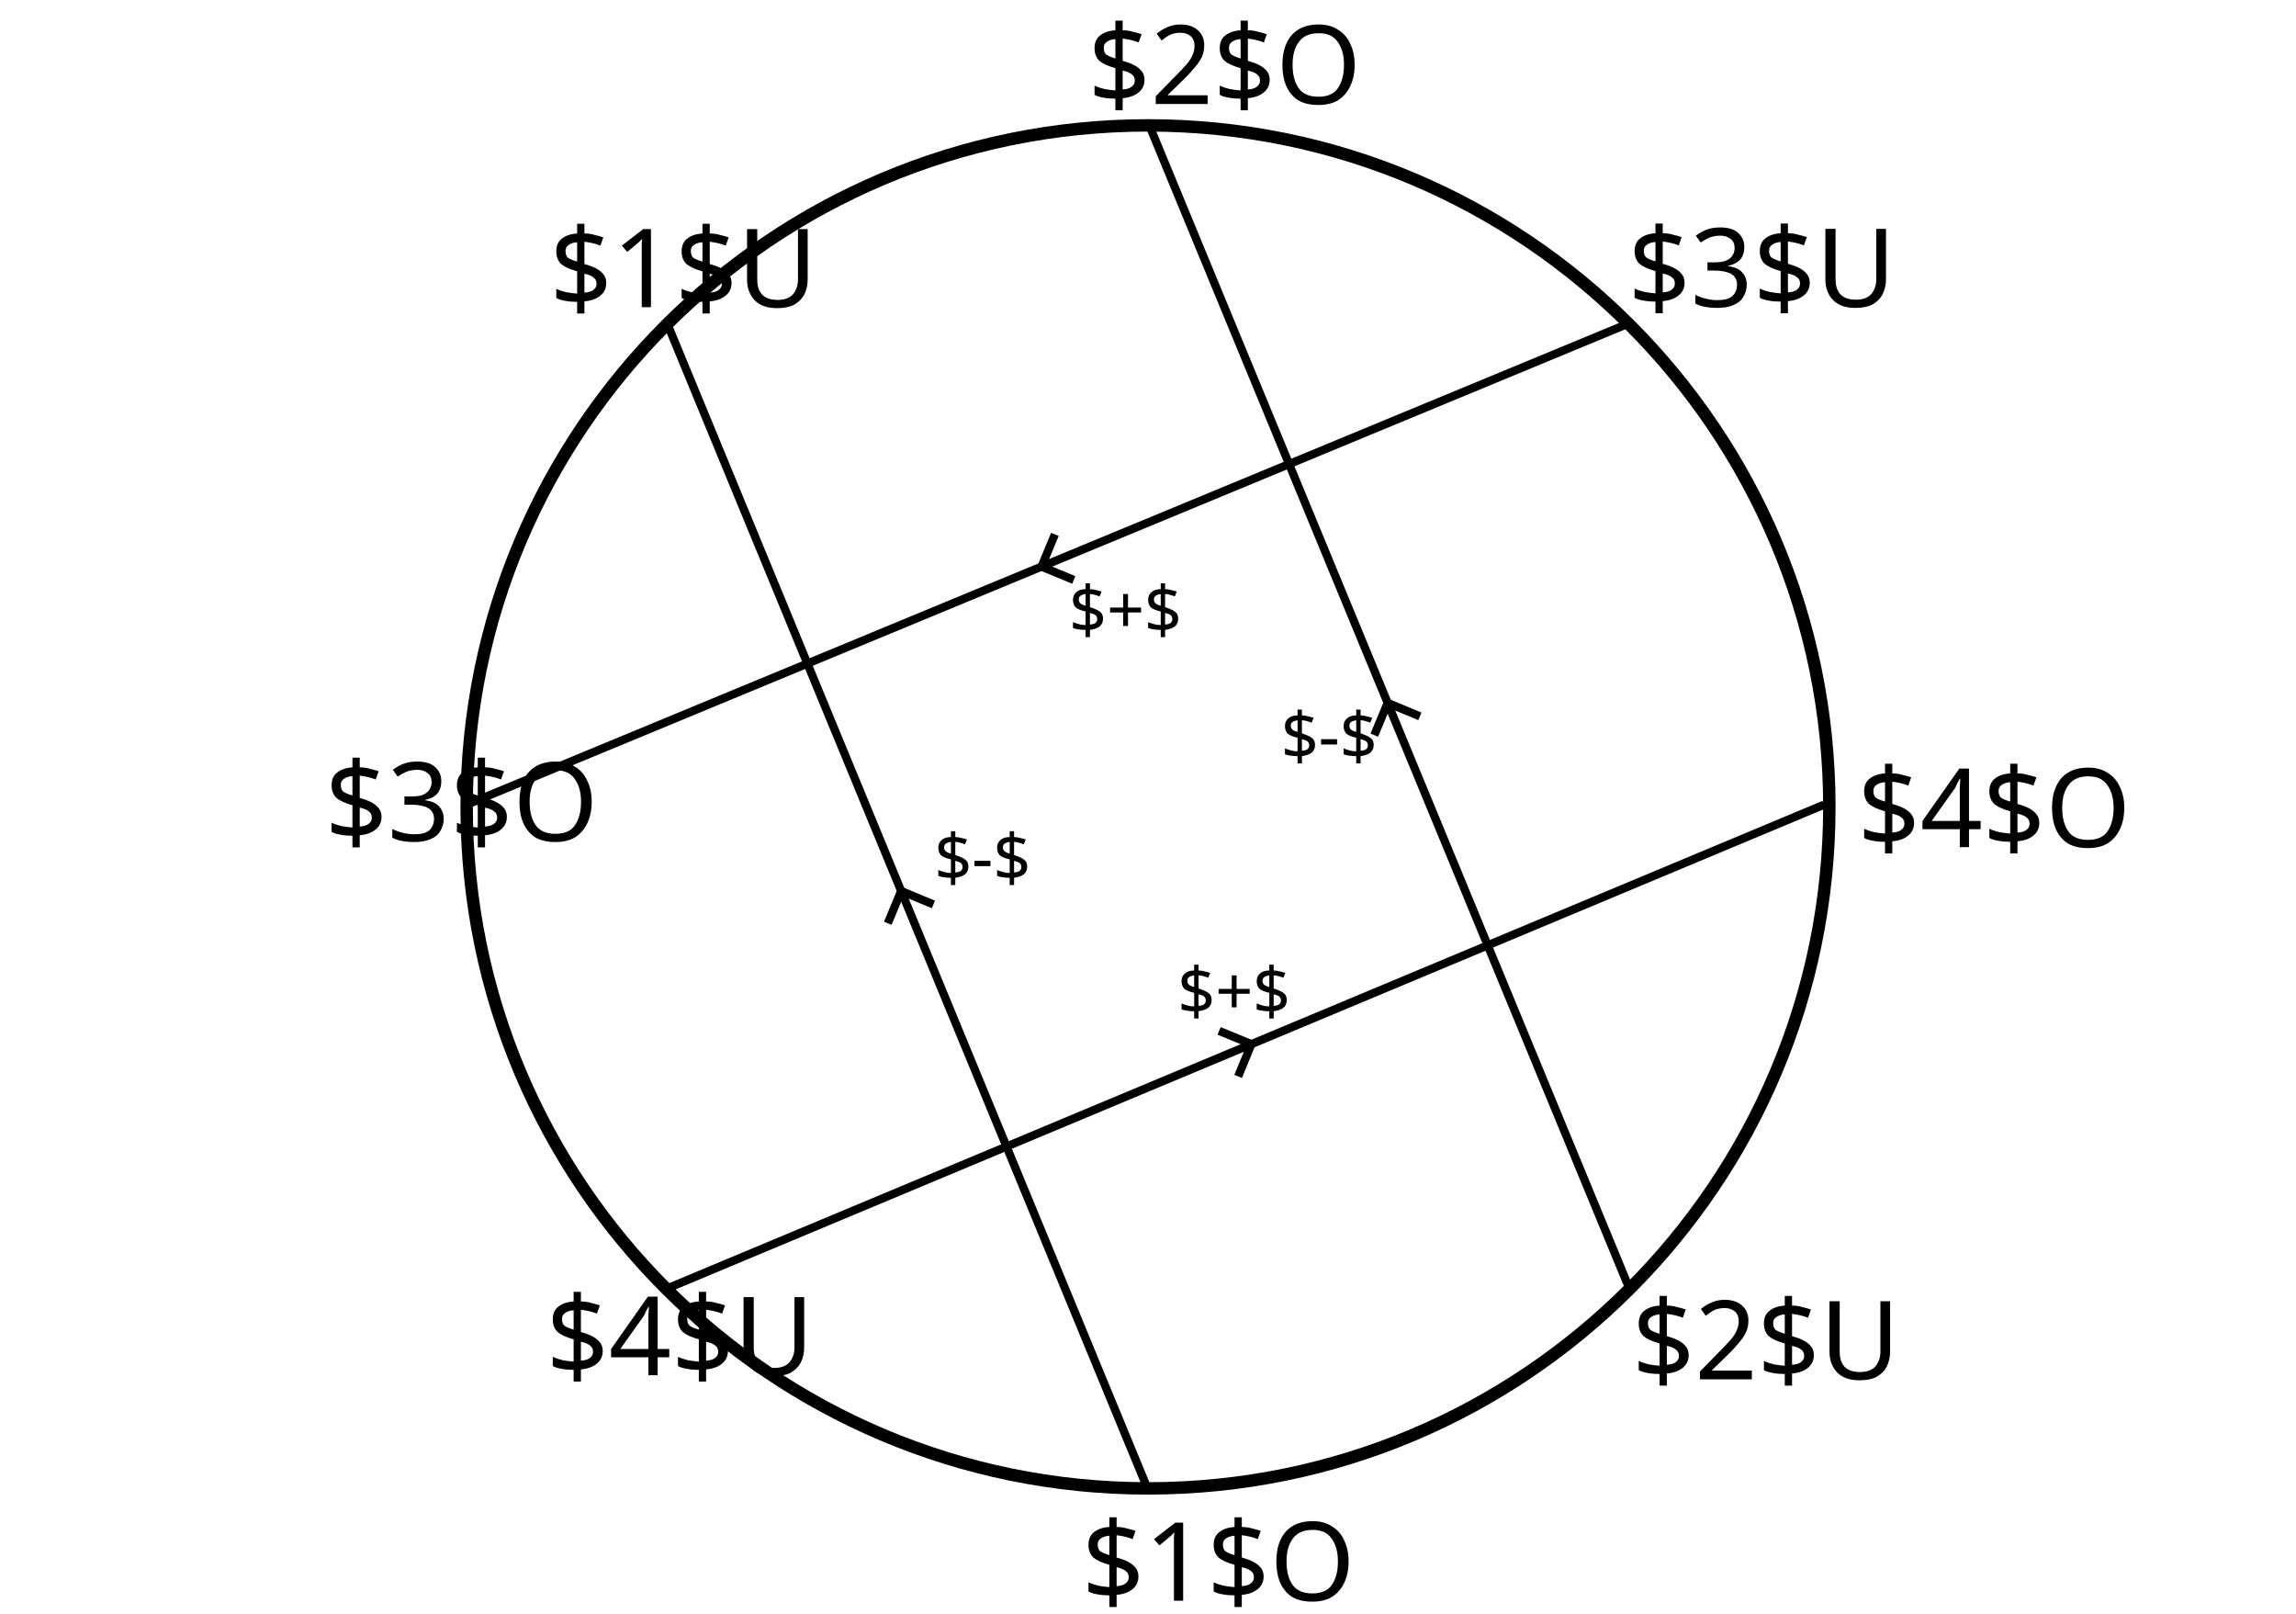
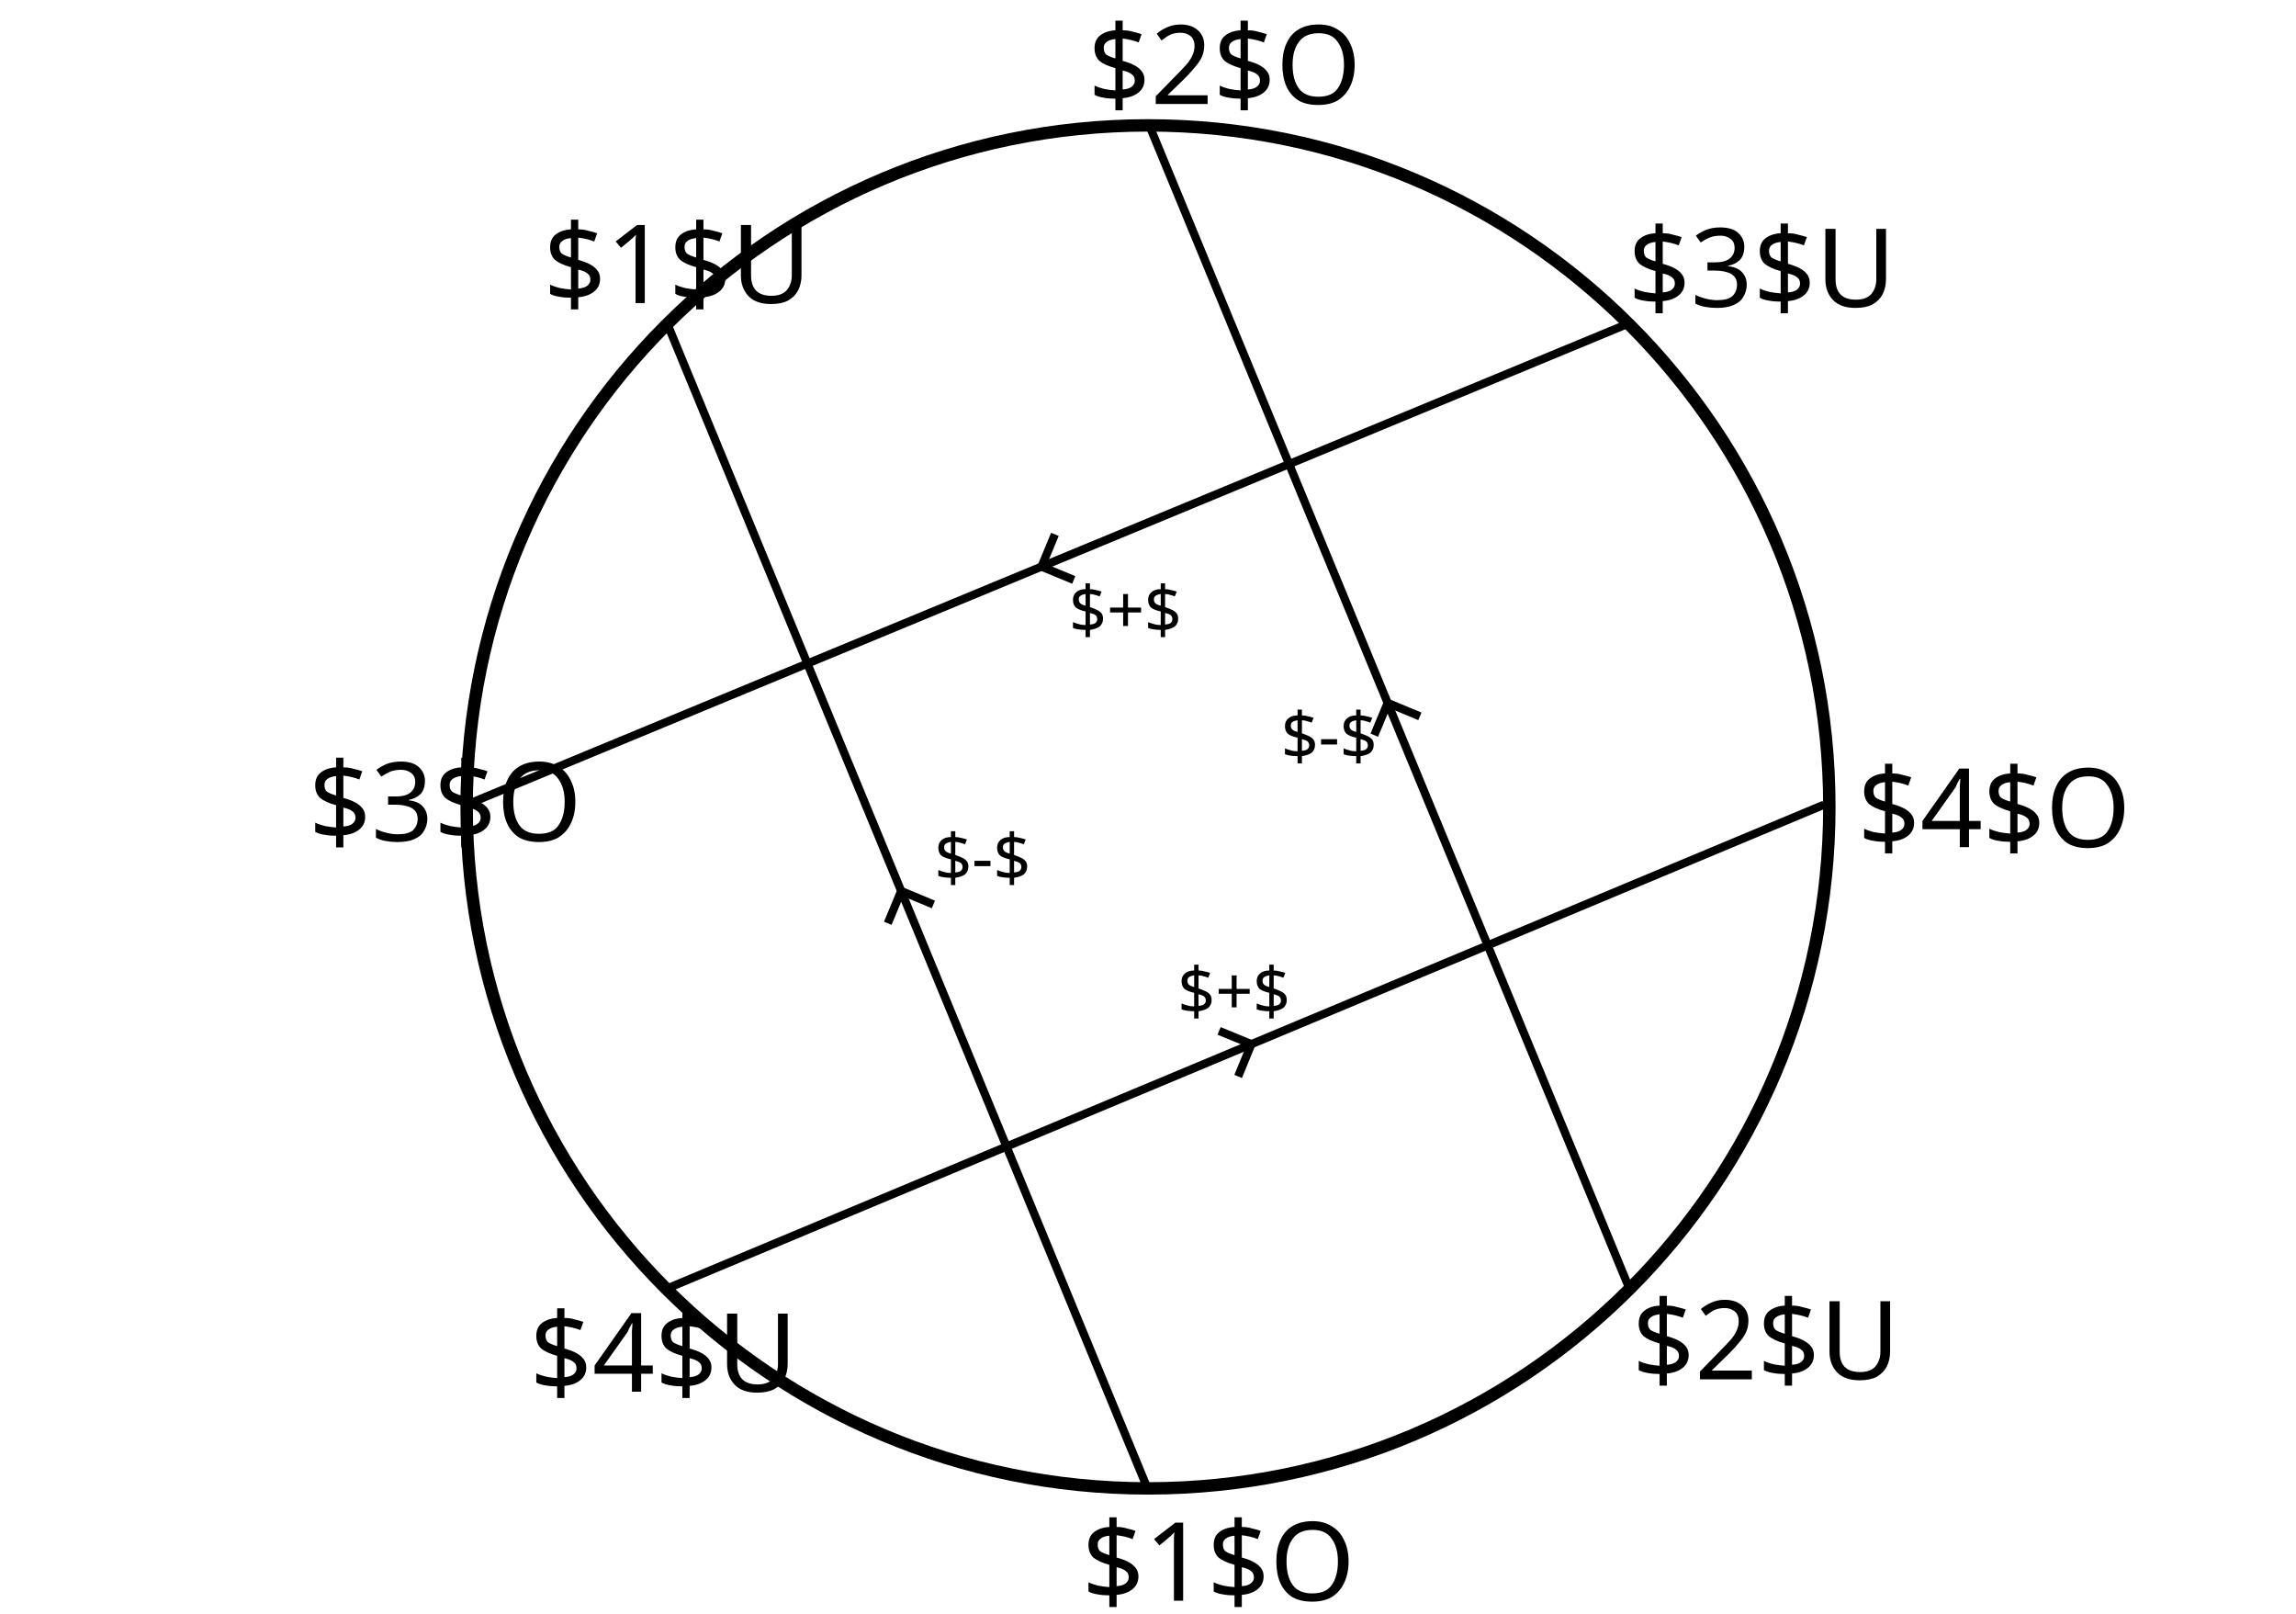
<svg xmlns="http://www.w3.org/2000/svg" width="74mm" height="52mm" viewBox="0 0 74 52" version="1.1" id="svg5" xml:space="preserve">
  <defs id="defs2">
    <marker style="overflow:visible" id="marker16025" refX="-77" refY="0" orient="auto" markerWidth="4.061" markerHeight="6.707" viewBox="0 0 4.061 6.707" preserveAspectRatio="xMidYMid">
      <path style="fill:none;stroke:context-stroke;stroke-width:1;stroke-linecap:butt" d="M 3,-3 0,0 3,3" id="path16023" transform="rotate(180,0.125,0)" />
    </marker>
    <marker style="overflow:visible" id="marker14099" refX="-77" refY="0" orient="auto" markerWidth="4.061" markerHeight="6.707" viewBox="0 0 4.061 6.707" preserveAspectRatio="xMidYMid">
      <path style="fill:none;stroke:context-stroke;stroke-width:1;stroke-linecap:butt" d="M 3,-3 0,0 3,3" id="path14097" transform="rotate(180,0.125,0)" />
    </marker>
    <marker style="overflow:visible" id="marker12789" refX="-77" refY="0" orient="auto" markerWidth="4.061" markerHeight="6.707" viewBox="0 0 4.061 6.707" preserveAspectRatio="xMidYMid">
      <path style="fill:none;stroke:context-stroke;stroke-width:1;stroke-linecap:butt" d="M 3,-3 0,0 3,3" id="path12787" transform="rotate(180,0.125,0)" />
    </marker>
    <marker style="overflow:visible" id="Arrow1" refX="-77" refY="0" orient="auto" markerWidth="4.061" markerHeight="6.707" viewBox="0 0 4.061 6.707" preserveAspectRatio="xMidYMid">
      <path style="fill:none;stroke:context-stroke;stroke-width:1;stroke-linecap:butt" d="M 0.604,3 -2.396,0 0.604,-3" id="path5057" />
    </marker>
    <symbol id="LeftArrow">
      <path d="M 9,36 31,14 H 46 L 30,30 H 62 V 42 H 30 L 46,58 H 31 Z" style="stroke:none" id="path11931" />
    </symbol>
  </defs>
  <g id="layer1">
    <circle style="fill:none;stroke:#000000;stroke-width:0.4;stroke-dasharray:none" id="path5091" cx="37" cy="26" r="21.96" />
    <text xml:space="preserve" style="font-style:normal;font-weight:normal;font-size:3.528px;line-height:1.25;font-family:sans-serif;fill:#000000;fill-opacity:1;stroke:none;stroke-width:0.265" x="34.862" y="51.577" id="text5354">
      <tspan id="tspan5352" style="font-size:3.528px;stroke-width:0.265" x="34.862" y="51.577">$1$O</tspan>
    </text>
    <text xml:space="preserve" style="font-style:normal;font-weight:normal;font-size:3.528px;line-height:1.25;font-family:sans-serif;fill:#000000;fill-opacity:1;stroke:none;stroke-width:0.265" x="52.598" y="44.449" id="text5410">
      <tspan id="tspan5408" style="font-size:3.528px;stroke-width:0.265" x="52.598" y="44.449">$2$U</tspan>
    </text>
    <text xml:space="preserve" style="font-style:normal;font-weight:normal;font-size:3.528px;line-height:1.25;font-family:sans-serif;fill:#000000;fill-opacity:1;stroke:none;stroke-width:0.265" x="59.864" y="27.299" id="text5416">
      <tspan id="tspan5414" style="font-size:3.528px;stroke-width:0.265" x="59.864" y="27.299">$4$O</tspan>
    </text>
    <text xml:space="preserve" style="font-style:normal;font-weight:normal;font-size:3.528px;line-height:1.25;font-family:sans-serif;fill:#000000;fill-opacity:1;stroke:none;stroke-width:0.265" x="52.463" y="9.887" id="text5422">
      <tspan id="tspan5420" style="font-size:3.528px;stroke-width:0.265" x="52.463" y="9.887">$3$U</tspan>
    </text>
    <text xml:space="preserve" style="font-style:normal;font-weight:normal;font-size:3.528px;line-height:1.25;font-family:sans-serif;fill:#000000;fill-opacity:1;stroke:none;stroke-width:0.265" x="35.057" y="3.355" id="text5428">
      <tspan id="tspan5426" style="font-size:3.528px;stroke-width:0.265" x="35.057" y="3.355">$2$O</tspan>
    </text>
-     <text xml:space="preserve" style="font-style:normal;font-weight:normal;font-size:3.528px;line-height:1.25;font-family:sans-serif;fill:#000000;fill-opacity:1;stroke:none;stroke-width:0.265" x="17.711" y="9.897" id="text5434">
-       <tspan id="tspan5432" style="font-size:3.528px;stroke-width:0.265" x="17.711" y="9.897">$1$U</tspan>
+     <text xml:space="preserve" style="font-style:normal;font-weight:normal;font-size:3.528px;line-height:1.25;font-family:sans-serif;fill:#000000;fill-opacity:1;stroke:none;stroke-width:0.265" x="17.512" y="9.764" id="text5434">
+       <tspan id="tspan5432" style="font-size:3.528px;stroke-width:0.265" x="17.512" y="9.764">$1$U</tspan>
    </text>
-     <text xml:space="preserve" style="font-style:normal;font-weight:normal;font-size:3.528px;line-height:1.25;font-family:sans-serif;fill:#000000;fill-opacity:1;stroke:none;stroke-width:0.265" x="10.469" y="27.104" id="text5440">
-       <tspan id="tspan5438" style="font-size:3.528px;stroke-width:0.265" x="10.469" y="27.104">$3$O</tspan>
+     <text xml:space="preserve" style="font-style:normal;font-weight:normal;font-size:3.528px;line-height:1.25;font-family:sans-serif;fill:#000000;fill-opacity:1;stroke:none;stroke-width:0.265" x="9.94" y="27.104" id="text5440">
+       <tspan id="tspan5438" style="font-size:3.528px;stroke-width:0.265" x="9.94" y="27.104">$3$O</tspan>
    </text>
-     <text xml:space="preserve" style="font-style:normal;font-weight:normal;font-size:3.528px;line-height:1.25;font-family:sans-serif;fill:#000000;fill-opacity:1;stroke:none;stroke-width:0.265" x="17.597" y="44.311" id="text5446">
-       <tspan id="tspan5444" style="font-size:3.528px;stroke-width:0.265" x="17.597" y="44.311">$4$U</tspan>
+     <text xml:space="preserve" style="font-style:normal;font-weight:normal;font-size:3.528px;line-height:1.25;font-family:sans-serif;fill:#000000;fill-opacity:1;stroke:none;stroke-width:0.265" x="17.068" y="44.84" id="text5446">
+       <tspan id="tspan5444" style="font-size:3.528px;stroke-width:0.265" x="17.068" y="44.84">$4$U</tspan>
    </text>
    <path style="fill:none;stroke:#000000;stroke-width:0.265px;stroke-linecap:butt;stroke-linejoin:miter;stroke-opacity:1;marker-start:url(#Arrow1)" d="M 21.508,10.435 36.997,47.994" id="path11381" />
    <path style="fill:none;stroke:#000000;stroke-width:0.265px;stroke-linecap:butt;stroke-linejoin:miter;stroke-opacity:1;marker-start:url(#marker16025)" d="M 52.536,41.573 37.042,4.04" id="path11383" />
    <path style="fill:none;stroke:#000000;stroke-width:0.265px;stroke-linecap:butt;stroke-linejoin:miter;stroke-opacity:1;marker-start:url(#marker12789)" d="M 52.483,10.426 15.04,25.929" id="path11385" />
    <path style="fill:none;stroke:#000000;stroke-width:0.265px;stroke-linecap:butt;stroke-linejoin:miter;stroke-opacity:1;marker-start:url(#marker14099)" d="M 21.445,41.542 58.788,25.929" id="path11387" />
    <text xml:space="preserve" style="font-style:normal;font-weight:normal;font-size:2.117px;line-height:1.25;font-family:sans-serif;fill:#000000;fill-opacity:1;stroke:none;stroke-width:0.265" x="34.456" y="20.405" id="text34518">
      <tspan id="tspan34516" style="font-size:2.117px;stroke-width:0.265" x="34.456" y="20.405">$+$</tspan>
    </text>
    <g id="g36074" transform="translate(-8.871328,10.00648)">
      <text xml:space="preserve" style="font-style:normal;font-weight:normal;font-size:2.117px;line-height:1.25;font-family:sans-serif;fill:#000000;fill-opacity:1;stroke:none;stroke-width:0.265" x="46.829" y="22.686" id="text34518-3">
        <tspan id="tspan34516-6" style="font-size:2.117px;stroke-width:0.265" x="46.829" y="22.686">$+$</tspan>
      </text>
    </g>
    <g id="g36074-7" transform="translate(-11.02728,7.362929)">
      <text xml:space="preserve" style="font-style:normal;font-weight:normal;font-size:2.117px;line-height:1.25;font-family:sans-serif;fill:#000000;fill-opacity:1;stroke:none;stroke-width:0.265" x="41.143" y="21.034" id="text34518-5">
        <tspan id="tspan34516-3" style="font-size:2.117px;stroke-width:0.265" x="41.143" y="21.034">$-$</tspan>
      </text>
    </g>
    <g id="g36074-5" transform="translate(1.86755,9.458593)">
      <text xml:space="preserve" style="font-style:normal;font-weight:normal;font-size:2.117px;line-height:1.25;font-family:sans-serif;fill:#000000;fill-opacity:1;stroke:none;stroke-width:0.265" x="39.423" y="15.015" id="text34518-6">
        <tspan id="tspan34516-2" style="font-size:2.117px;stroke-width:0.265" x="39.423" y="15.015">$-$</tspan>
      </text>
    </g>
  </g>
</svg>
